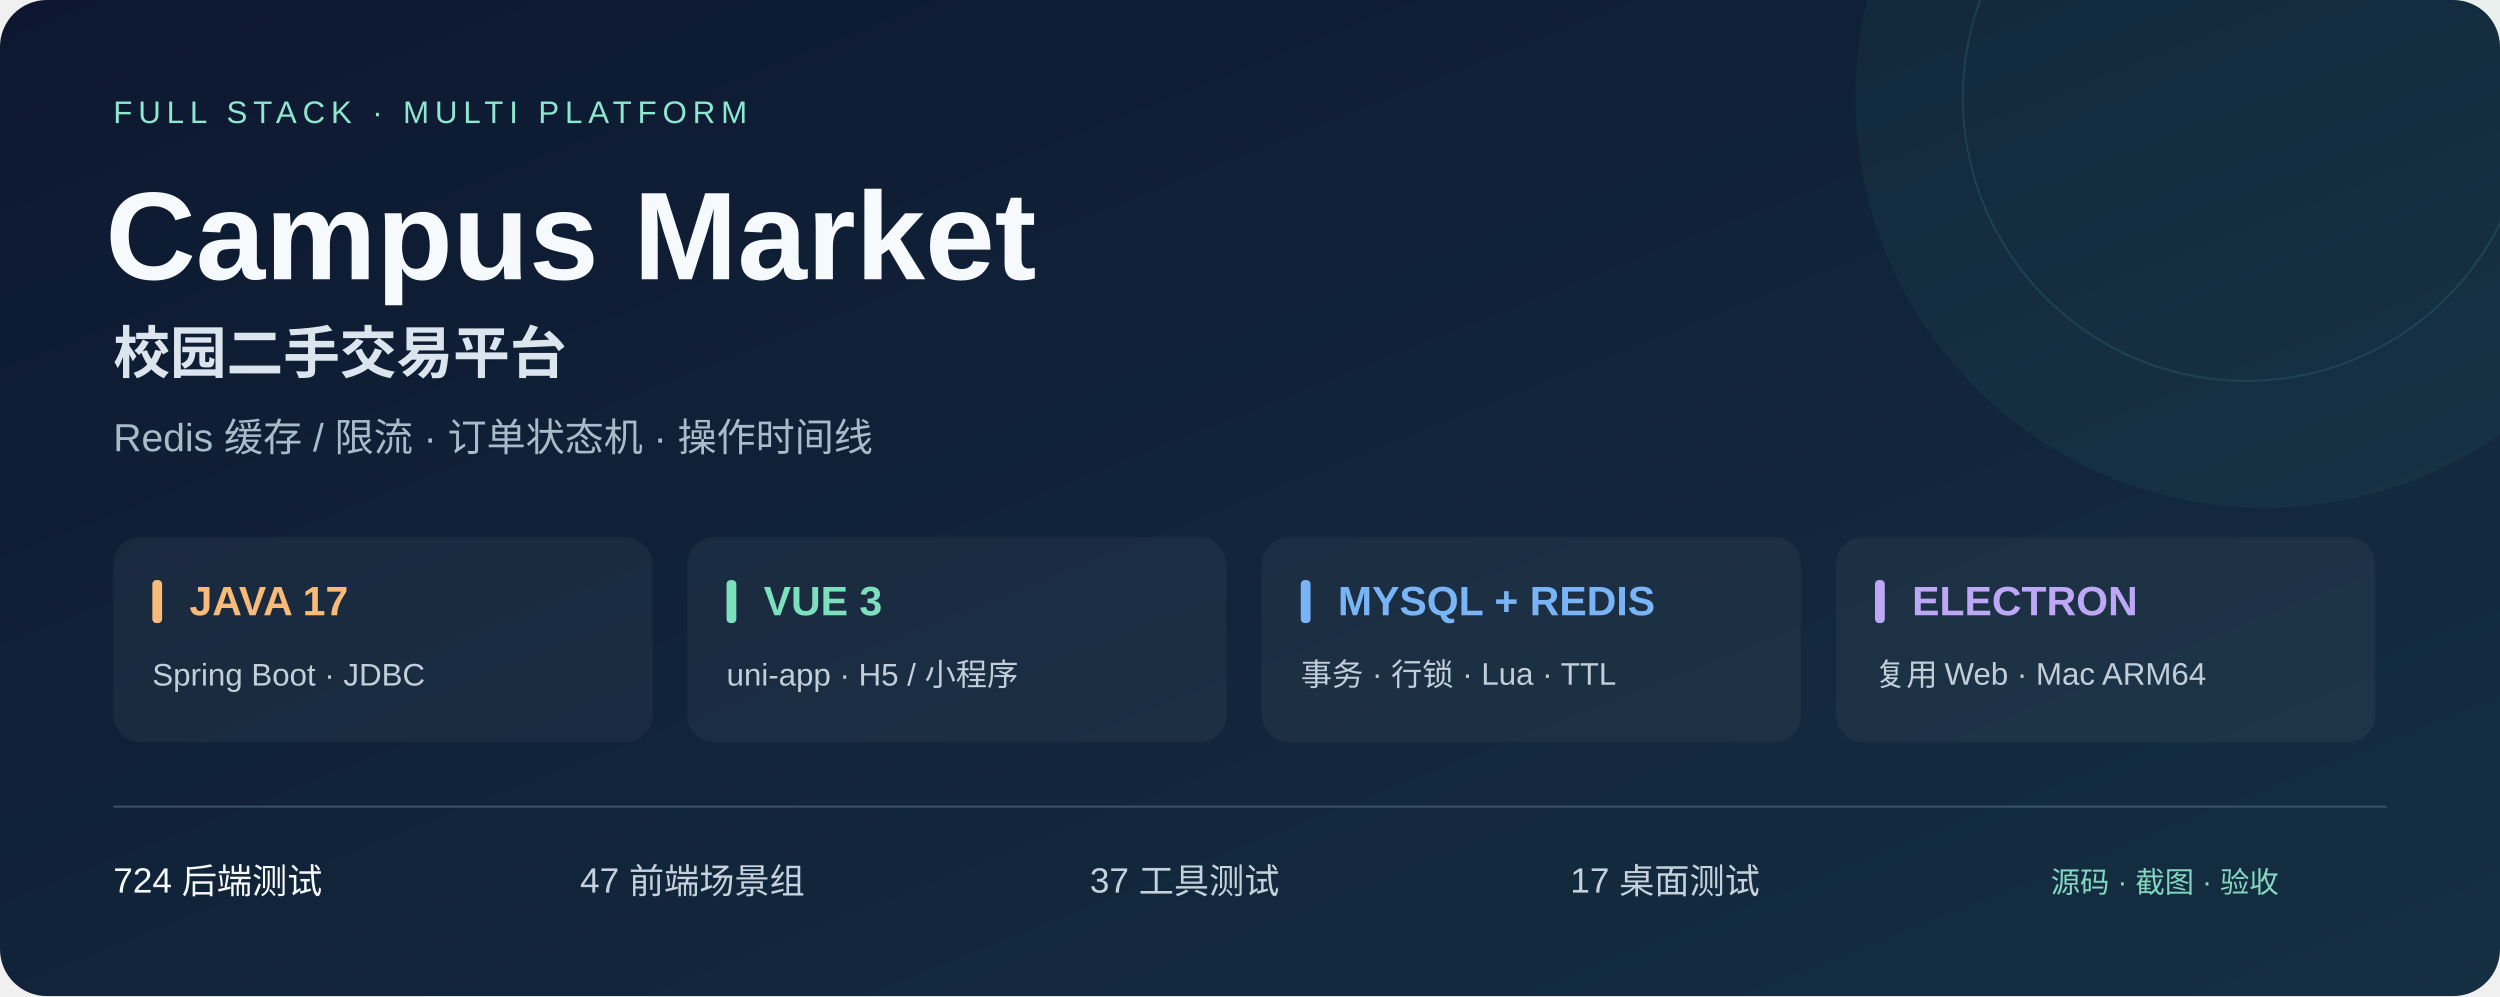
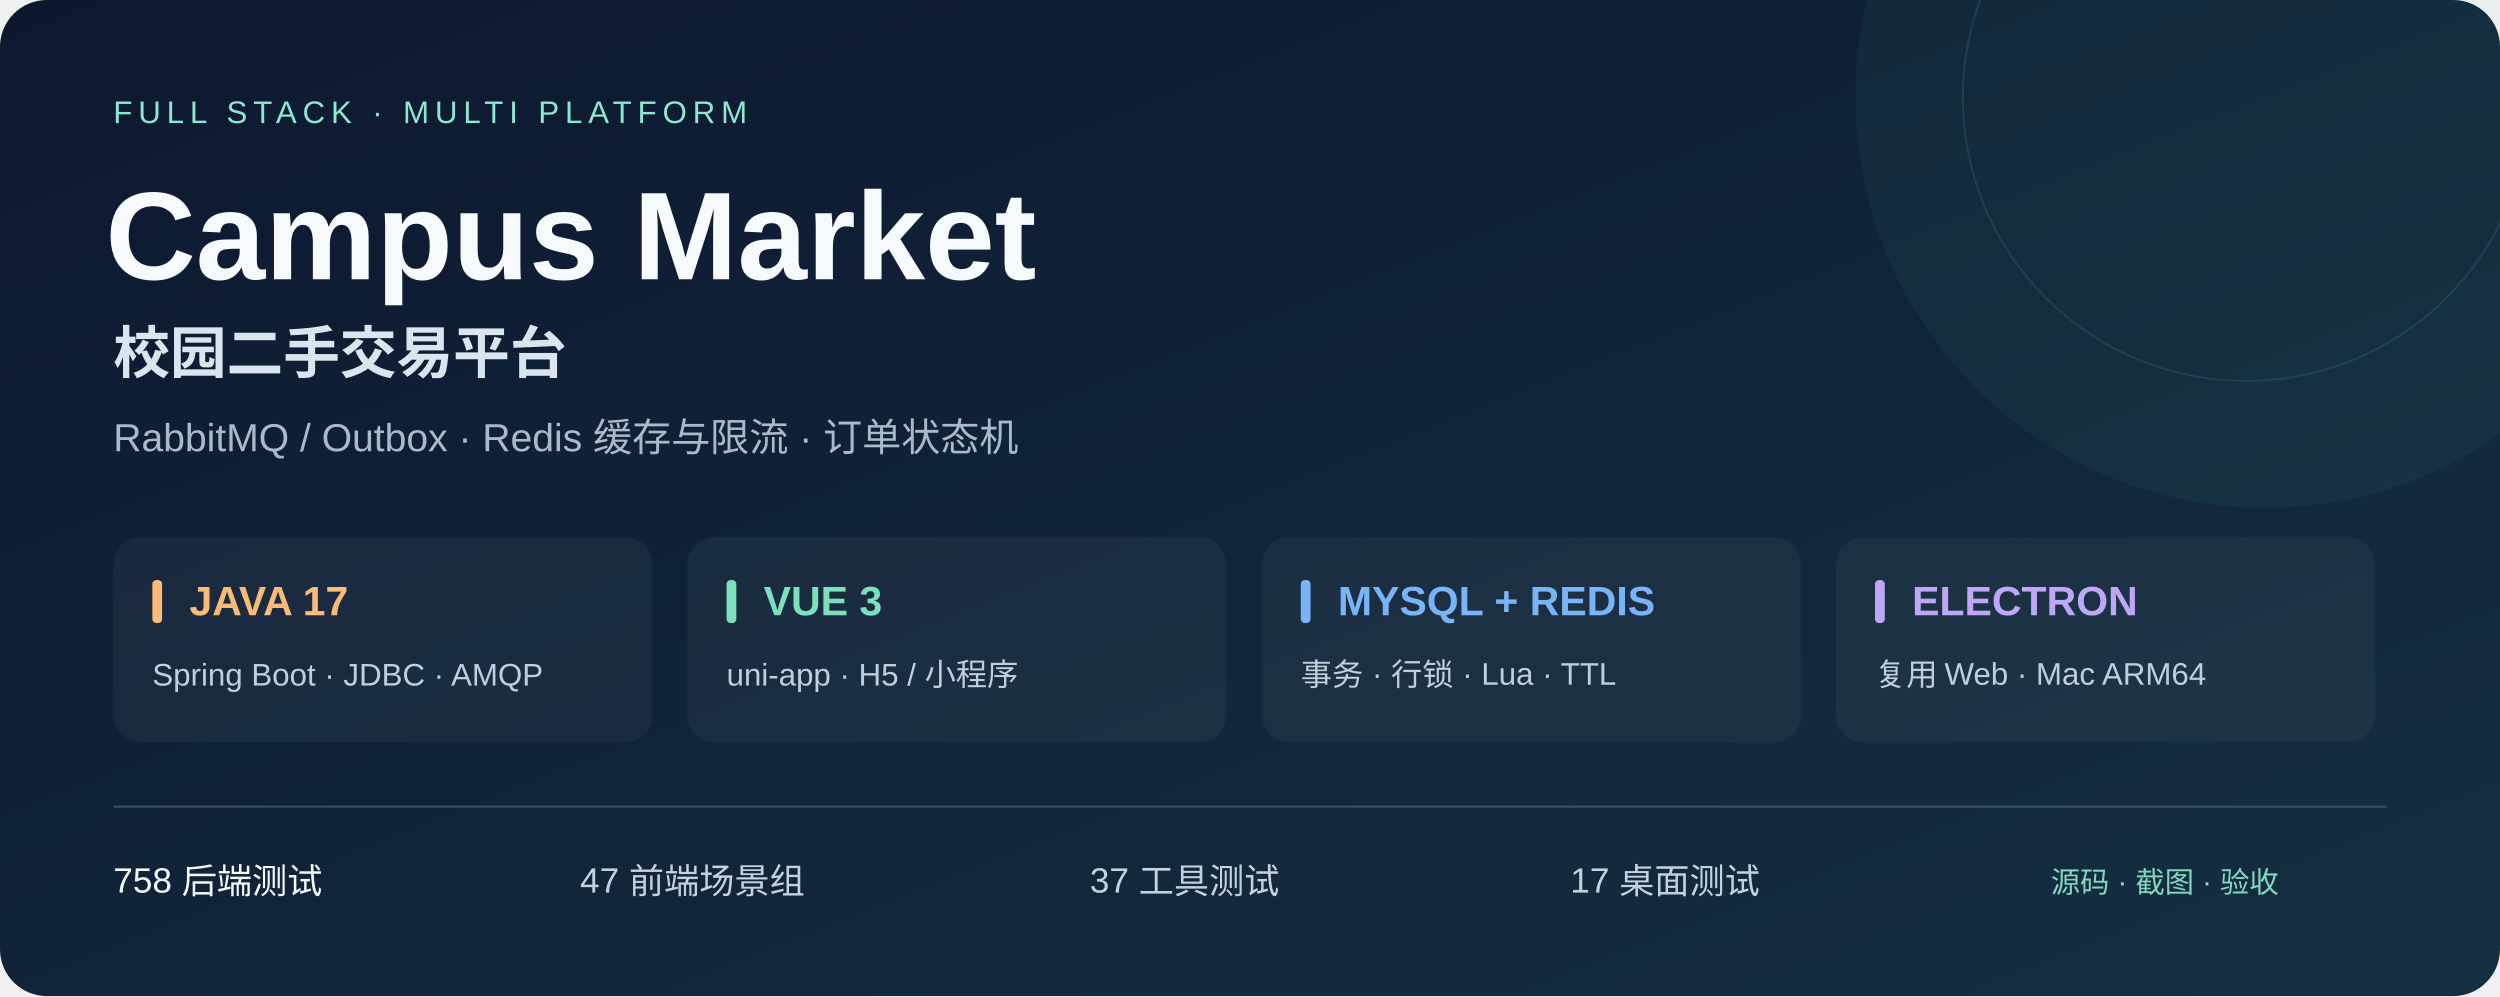
<svg xmlns="http://www.w3.org/2000/svg" width="1280" height="510" viewBox="0 0 1280 510" role="img" aria-labelledby="title desc">
  <defs>
    <linearGradient id="bg" x2="1" y2="1">
      <stop stop-color="#0d1830" />
      <stop offset="1" stop-color="#152f42" />
    </linearGradient>
  </defs>
  <rect width="1280" height="510" rx="24" fill="url(#bg)" />
  <circle cx="1160" cy="50" r="210" fill="#5ae0bb" opacity=".05" />
  <circle cx="1150" cy="50" r="145" fill="none" stroke="#71d7cf" opacity=".12" />
  <g font-family="Arial, Helvetica, PingFang SC, Microsoft YaHei, sans-serif">
    <text x="58" y="63" fill="#8ee7cf" font-size="16" letter-spacing="3">FULL STACK · MULTI PLATFORM</text>
    <text x="54" y="143" fill="#f7fafc" font-size="64" font-weight="700">Campus Market</text>
    <text x="58" y="191" fill="#dbe5ee" font-size="29" font-weight="600">校园二手交易平台</text>
-     <text x="58" y="231" fill="#a8bbca" font-size="20">Redis 缓存 / 限流 · 订单状态机 · 操作时间线</text>
+     <text x="58" y="231" fill="#a8bbca" font-size="20">RabbitMQ / Outbox · Redis 缓存与限流 · 订单状态机</text>
    <rect x="58" y="275" width="276" height="105" rx="14" fill="#ffffff" opacity=".045" stroke="#8298b0" stroke-opacity=".35" />
    <rect x="78" y="297" width="5" height="22" rx="2" fill="#f9bb77" />
    <text x="97" y="315" fill="#f9bb77" font-size="21" font-weight="700">JAVA 17</text>
-     <text x="78" y="351" fill="#c1cfdb" font-size="16">Spring Boot · JDBC</text>
+     <text x="78" y="351" fill="#c1cfdb" font-size="16">Spring Boot · JDBC · AMQP</text>
    <rect x="352" y="275" width="276" height="105" rx="14" fill="#ffffff" opacity=".045" stroke="#8298b0" stroke-opacity=".35" />
    <rect x="372" y="297" width="5" height="22" rx="2" fill="#7ce0bd" />
    <text x="391" y="315" fill="#7ce0bd" font-size="21" font-weight="700">VUE 3</text>
    <text x="372" y="351" fill="#c1cfdb" font-size="16">uni-app · H5 / 小程序</text>
    <rect x="646" y="275" width="276" height="105" rx="14" fill="#ffffff" opacity=".045" stroke="#8298b0" stroke-opacity=".35" />
    <rect x="666" y="297" width="5" height="22" rx="2" fill="#79b5f6" />
    <text x="685" y="315" fill="#79b5f6" font-size="21" font-weight="700">MYSQL + REDIS</text>
    <text x="666" y="351" fill="#c1cfdb" font-size="16">事务 · 行锁 · Lua · TTL</text>
    <rect x="940" y="275" width="276" height="105" rx="14" fill="#ffffff" opacity=".045" stroke="#8298b0" stroke-opacity=".35" />
    <rect x="960" y="297" width="5" height="22" rx="2" fill="#bda7f6" />
    <text x="979" y="315" fill="#bda7f6" font-size="21" font-weight="700">ELECTRON</text>
    <text x="960" y="351" fill="#c1cfdb" font-size="16">复用 Web · Mac ARM64</text>
    <path d="M58 413H1222" stroke="#3c5267" />
-     <text x="58" y="457" fill="#f6fafc" font-size="18">724 后端测试</text>
+     <text x="58" y="457" fill="#f6fafc" font-size="18">758 后端测试</text>
    <text x="297" y="457" fill="#c5d2de" font-size="18">47 前端场景组</text>
    <text x="558" y="457" fill="#c5d2de" font-size="18">37 工具测试</text>
    <text x="804" y="457" fill="#c5d2de" font-size="18">17 桌面测试</text>
    <text x="1050" y="457" fill="#83d7bf" font-size="15">源码 · 截图 · 验收</text>
  </g>
</svg>
